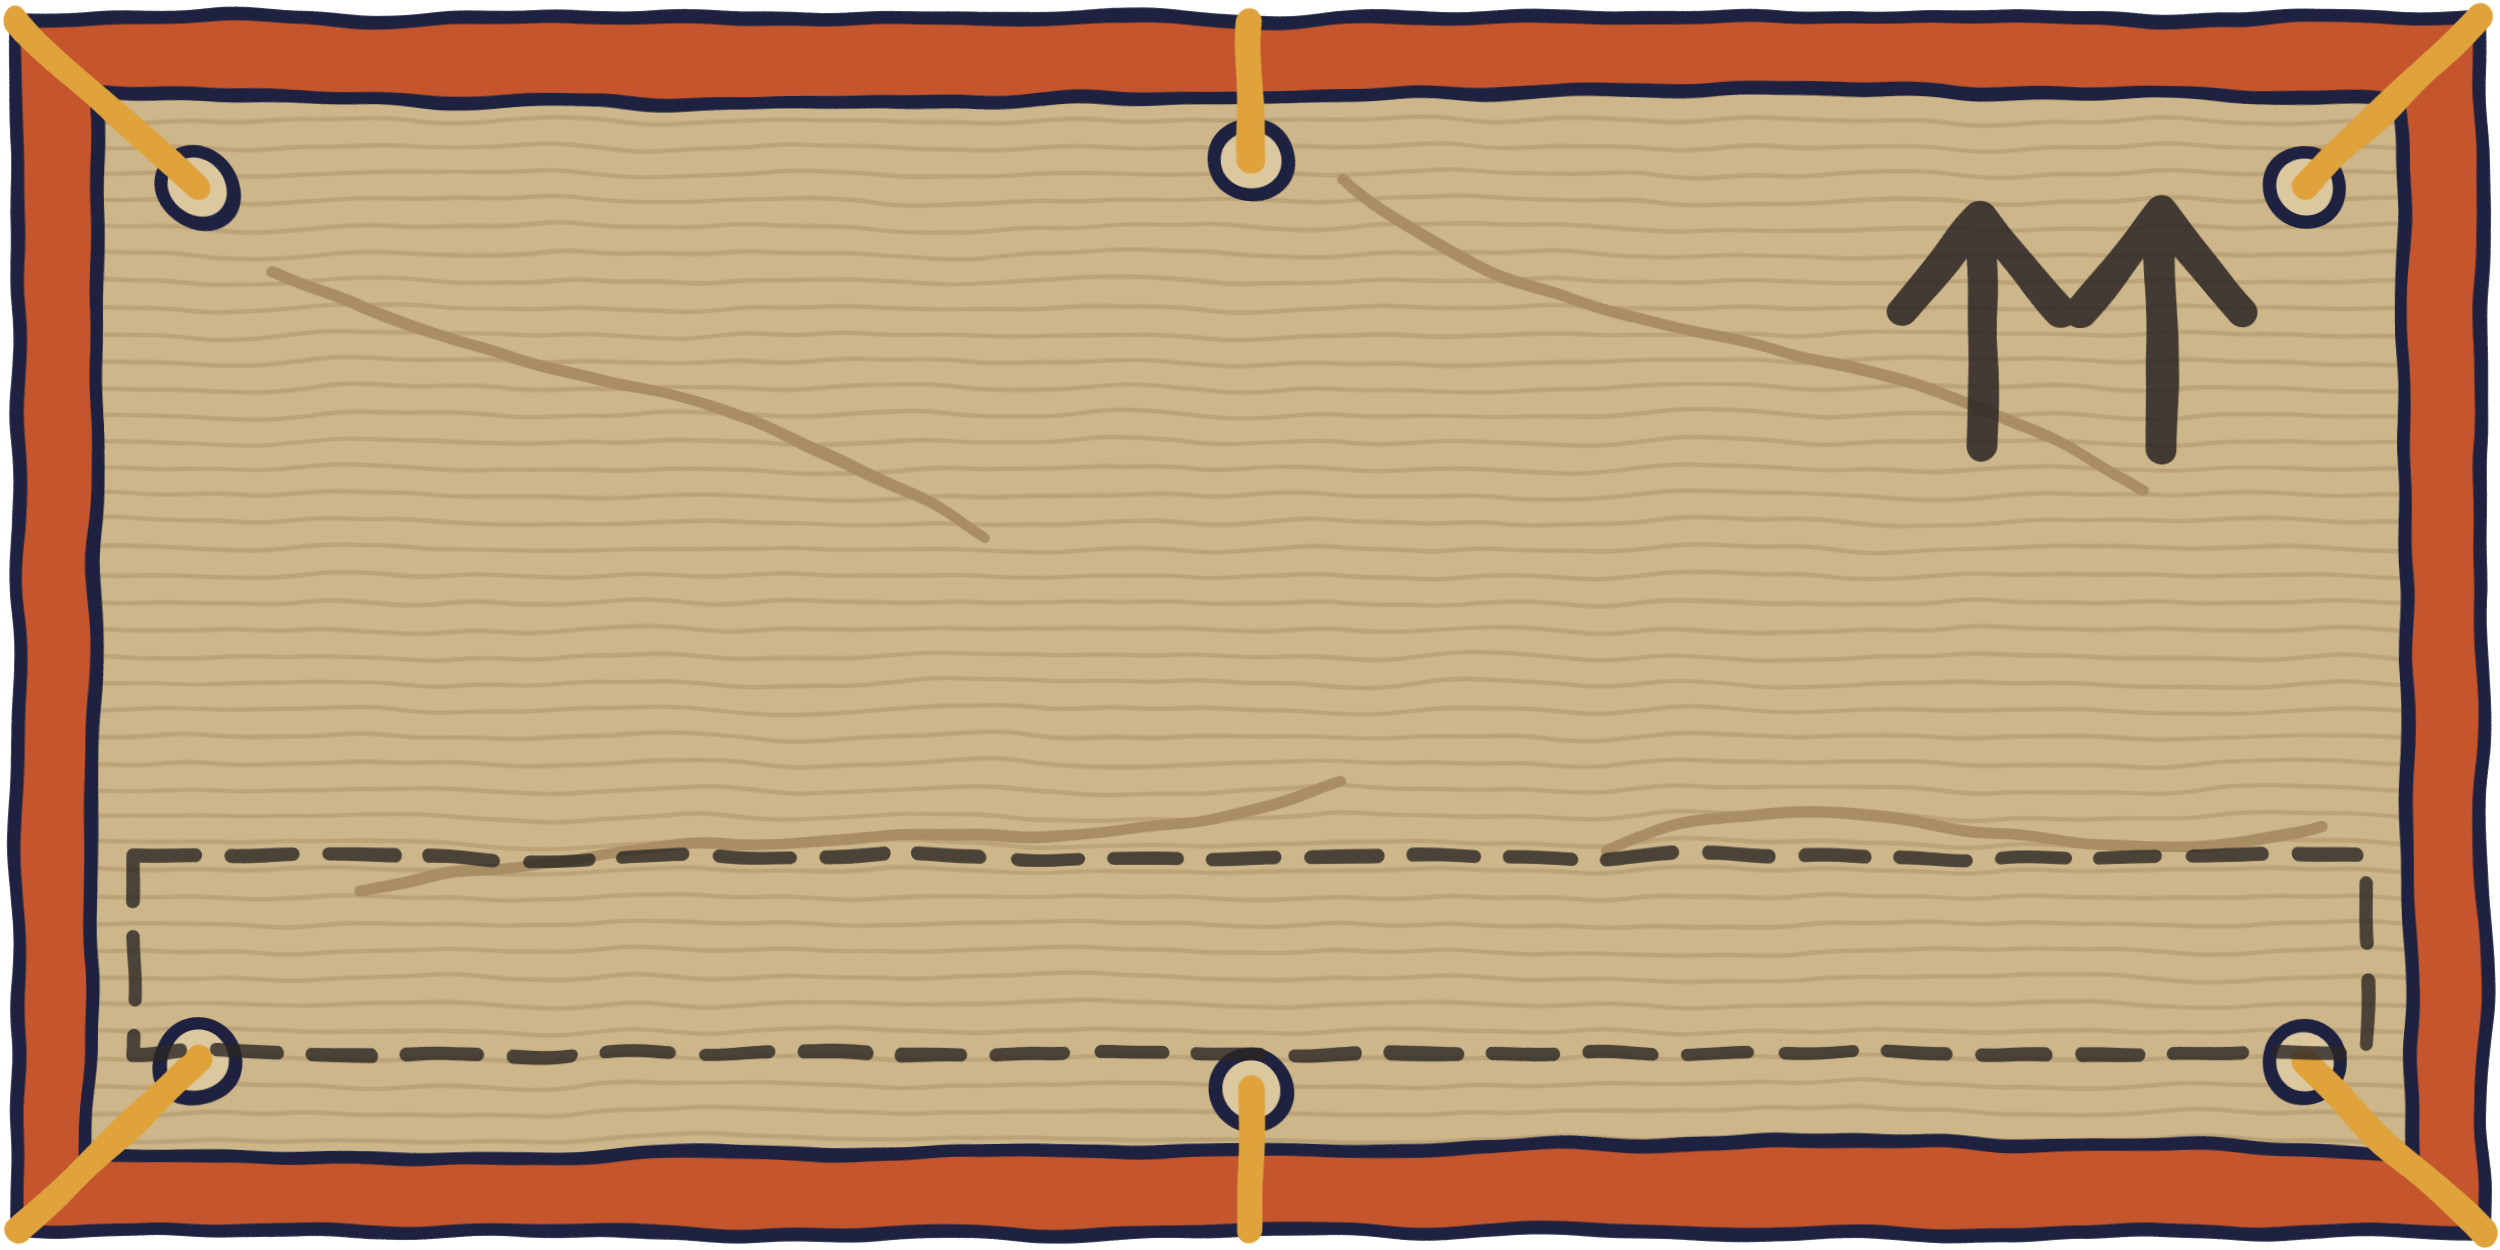
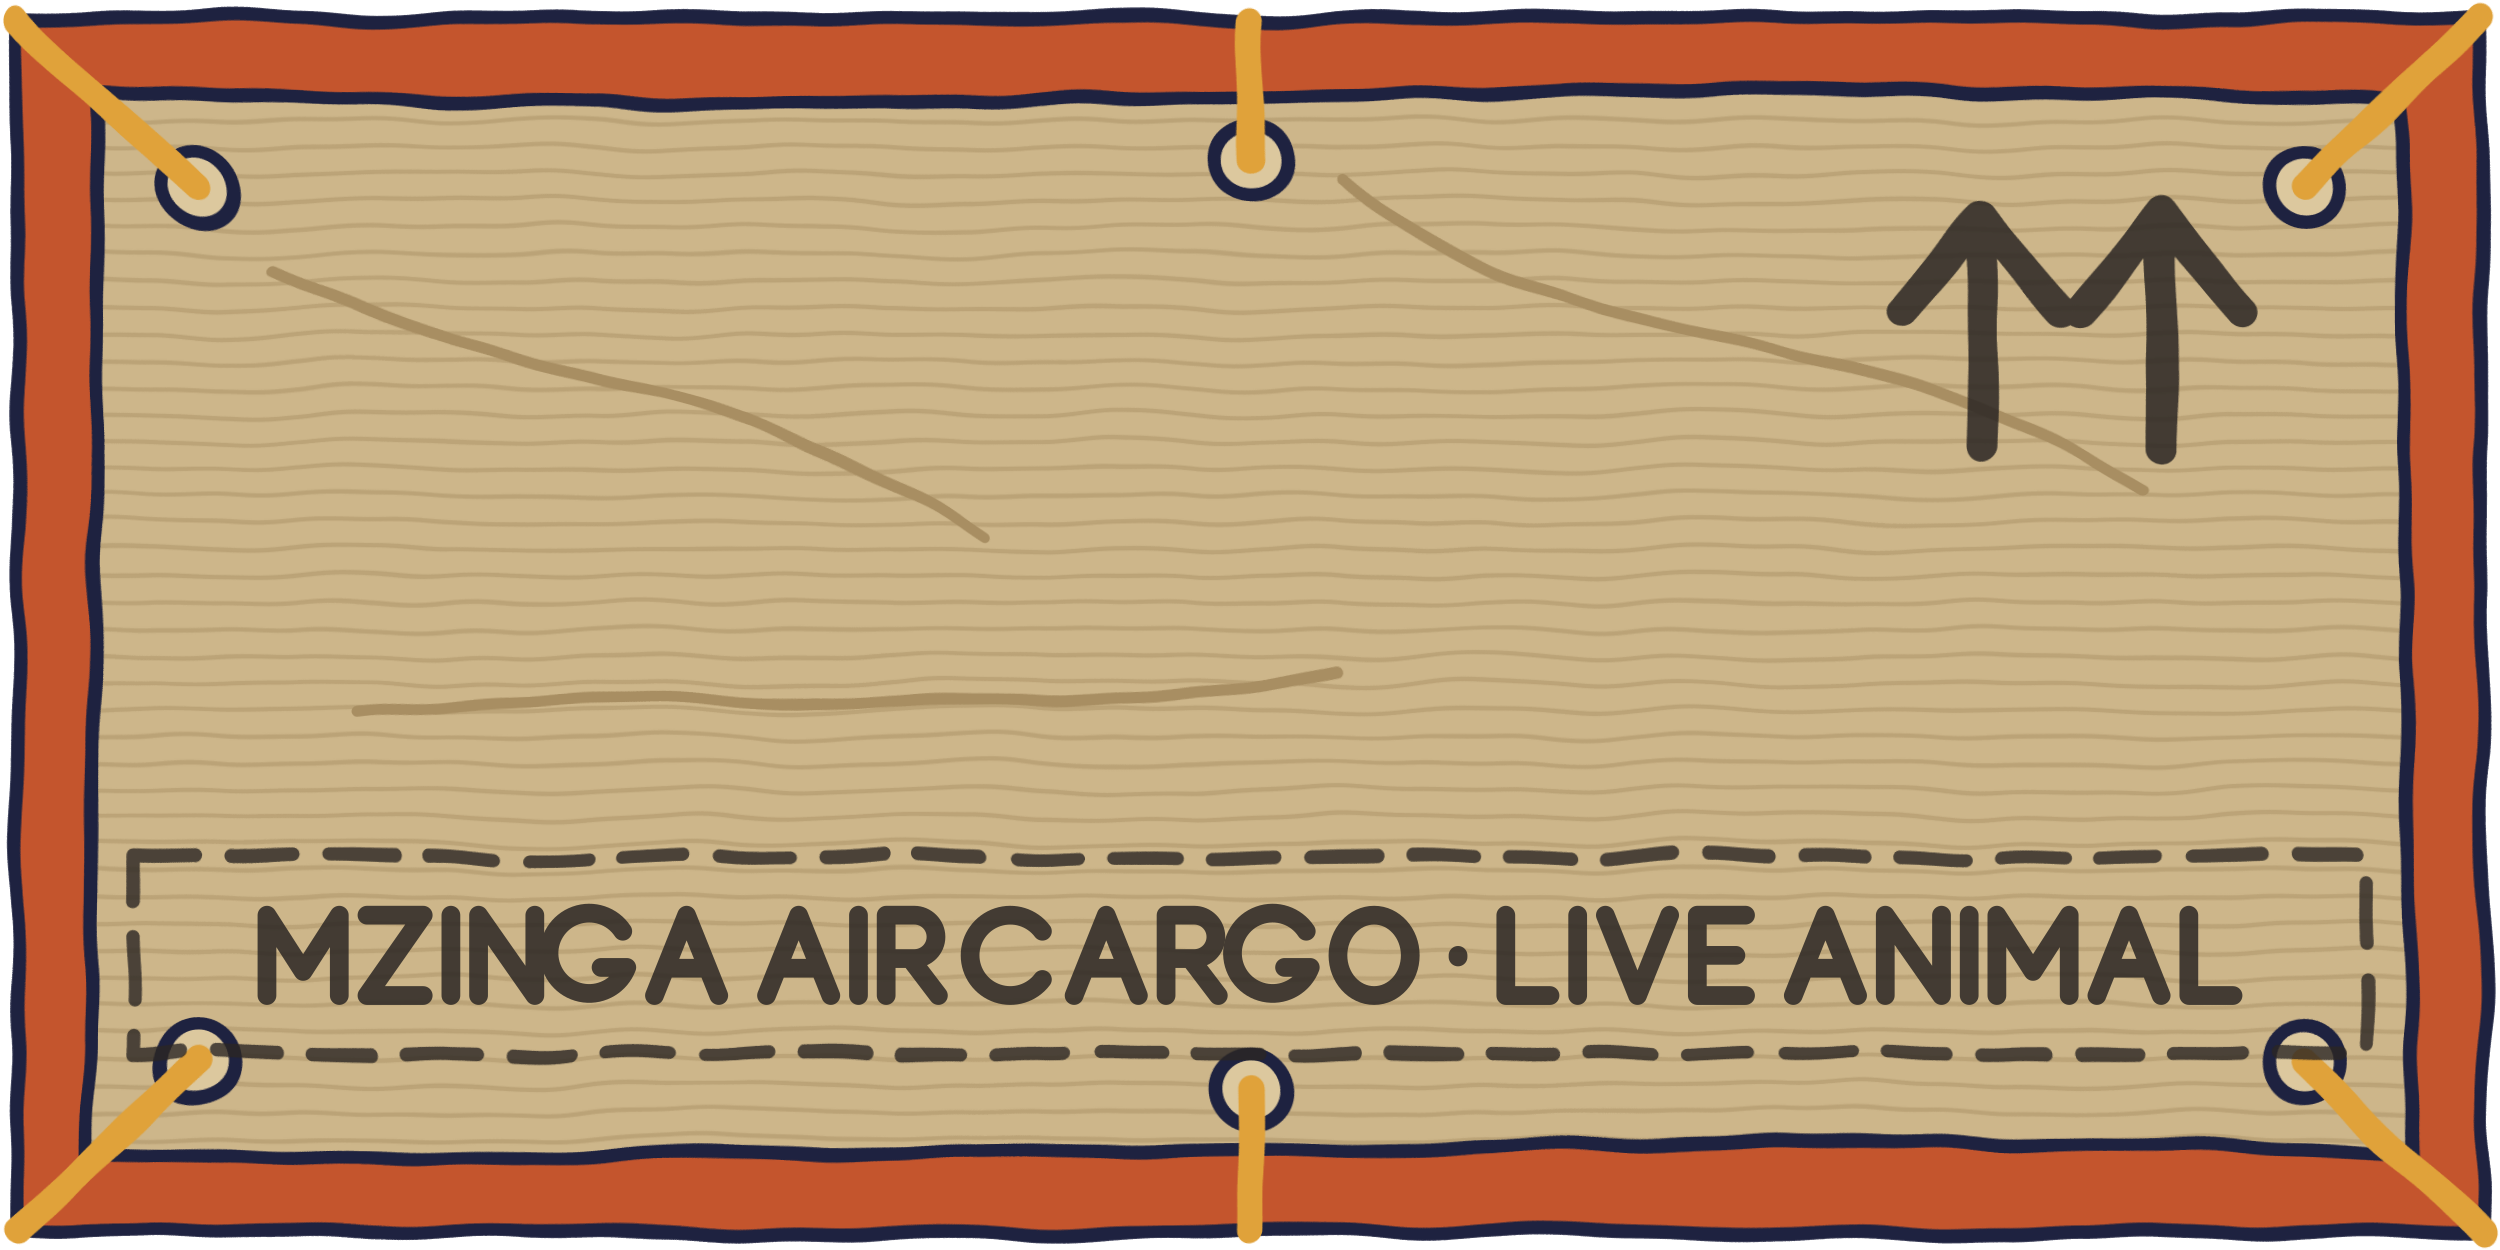
<svg xmlns="http://www.w3.org/2000/svg" viewBox="0 0 560 280" width="560" height="280">
  <defs>
    <filter id="r" x="-2%" y="-2%" width="104%" height="104%">
      <feTurbulence type="fractalNoise" baseFrequency="0.03" numOctaves="2" seed="5" />
      <feDisplacementMap in="SourceGraphic" scale="4" xChannelSelector="R" yChannelSelector="G" />
    </filter>
    <pattern id="weave" width="6" height="6" patternUnits="userSpaceOnUse">
      <rect width="6" height="6" fill="#CDB68A" />
      <path d="M0 3 H6" stroke="#BCA478" stroke-width="1" />
    </pattern>
  </defs>
  <g filter="url(#r)" stroke="#1E2240" stroke-width="3" stroke-linejoin="round" stroke-linecap="round">
    <path d="M4 4 H556 V276 H4 Z" fill="#C4552D" />
    <path d="M22 20 C160 28 400 16 538 22 L540 258 C400 252 160 262 20 258 Z" fill="url(#weave)" />
-     <path d="M60 60 C120 90 160 80 220 120 M300 40 C340 80 420 70 480 110 M80 200 C160 180 240 196 300 176 M360 190 C420 170 470 200 520 186" stroke="#A88E62" fill="none" stroke-width="2.5" />
+     <path d="M60 60 C120 90 160 80 220 120 M300 40 C340 80 420 70 480 110 M80 160 C160 150 240 166 300 150" stroke="#A88E62" fill="none" stroke-width="2.5" />
    <g fill="#DCC89E">
      <circle cx="44" cy="42" r="8" />
      <circle cx="516" cy="42" r="8" />
      <circle cx="44" cy="238" r="8" />
      <circle cx="516" cy="238" r="8" />
      <circle cx="280" cy="36" r="8" />
      <circle cx="280" cy="244" r="8" />
    </g>
    <path d="M44 42 L4 4 M516 42 L556 4 M44 238 L4 276 M516 238 L556 276 M280 36 L280 4 M280 244 L280 276" stroke="#E0A23A" stroke-width="6" />
    <path d="M466 70 L484 48 L502 70 M484 48 V100 M426 70 L444 48 L462 70 M444 48 V100" stroke="#2A2623" stroke-width="7" fill="none" opacity="0.85" />
    <rect x="30" y="192" width="500" height="44" fill="none" stroke="#2A2623" stroke-width="3" stroke-dasharray="14 8" opacity="0.8" />
  </g>
+   <g opacity="0.85">
+     <g transform="translate(59.80 205) scale(1.8)" fill="none" stroke="#2A2623" stroke-width="2.333" stroke-linecap="round" stroke-linejoin="round">
+       <path transform="translate(0 0)" d="M0 10 V0 L4.5 7 L9 0 V10" />
+       <path transform="translate(12.44444 0)" d="M0 0 H7 L0 10 H7" />
+       <path transform="translate(22.88889 0)" d="M0 0 V10" />
+       <path transform="translate(26.33333 0)" d="M0 10 V0 L7 10 V0" />
+       <path transform="translate(36.77778 0)" d="M7.5 2 A5 5 0 1 0 8 6.5 H4.8" />
+       <path transform="translate(48.22222 0)" d="M0 10 L4 0 L8 10 M1.6 6.6 H6.4" />
+       <path transform="translate(62.16667 0)" d="M0 10 L4 0 L8 10 M1.6 6.6 H6.4" />
+       <path transform="translate(73.61111 0)" d="M0 0 V10" />
+       <path transform="translate(77.05556 0)" d="M0 10 V0 H3.5 A2.7 2.7 0 0 1 3.5 5.4 H0 M3 5.4 L6.5 10" />
+       <path transform="translate(89.5 0)" d="M7 2 A5 5 0 1 0 7 8" />
+       <path transform="translate(100.4444 0)" d="M0 10 L4 0 L8 10 M1.6 6.6 H6.4" />
+       <path transform="translate(111.8889 0)" d="M0 10 V0 H3.5 A2.7 2.7 0 0 1 3.5 5.4 H0 M3 5.4 L6.5 10" />
+       <path transform="translate(121.8333 0)" d="M7.5 2 A5 5 0 1 0 8 6.5 H4.8" />
+       <path transform="translate(133.2778 0)" d="M4.5 0 A4.5 5 0 1 0 4.5 10 A4.5 5 0 1 0 4.5 0" />
+       <path transform="translate(148.2222 0)" d="M0 5 L0 5.2" />
+       <path transform="translate(154.1667 0)" d="M0 0 V10 H5.5" />
+       <path transform="translate(163.1111 0)" d="M0 0 V10" />
+       <path transform="translate(166.5556 0)" d="M0 0 L4 10 L8 0" />
+       <path transform="translate(178 0)" d="M6 0 H0 V10 H6 M0 5 H4.8" />
+       <path transform="translate(189.9444 0)" d="M0 10 L4 0 L8 10 M1.6 6.6 H6.4" />
+       <path transform="translate(201.3889 0)" d="M0 10 V0 L7 10 V0" />
+       <path transform="translate(211.8333 0)" d="M0 0 V10" />
+       <path transform="translate(215.2778 0)" d="M0 10 V0 L4.5 7 L9 0 V10" />
+       <path transform="translate(227.7222 0)" d="M0 10 L4 0 L8 10 M1.6 6.6 H6.4" />
+       <path transform="translate(239.1667 0)" d="M0 0 V10 H5.5" />
+     </g>
+   </g>
</svg>
